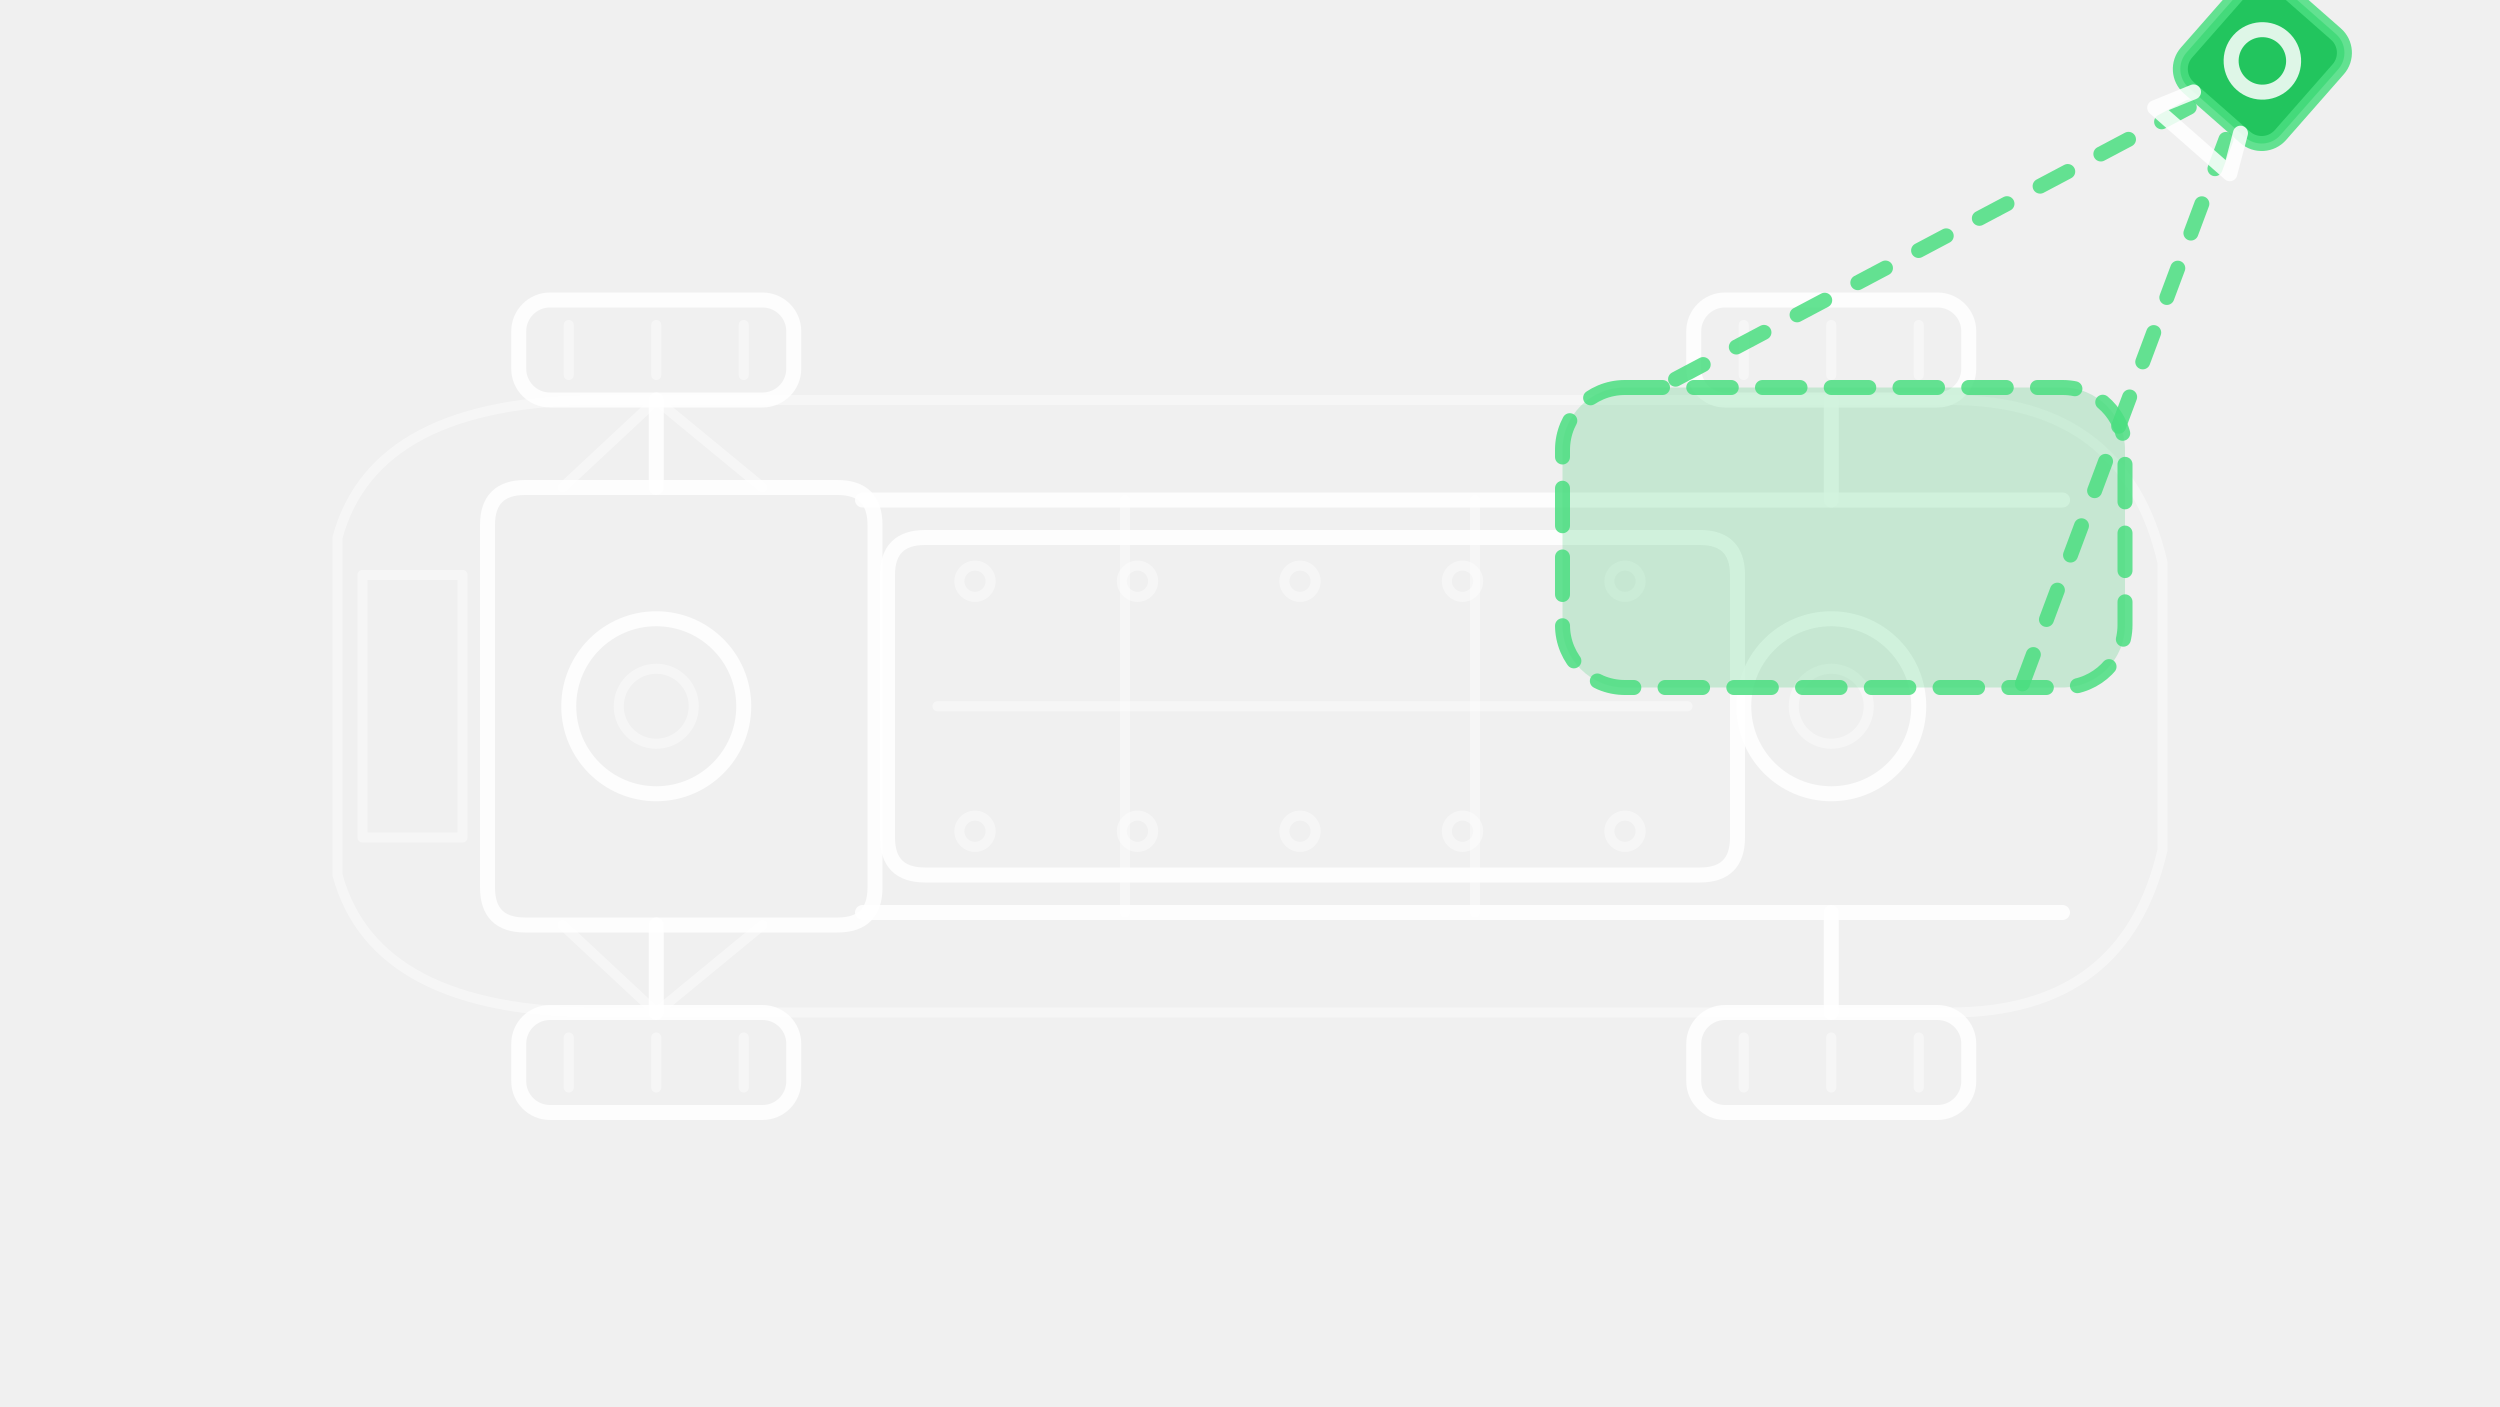
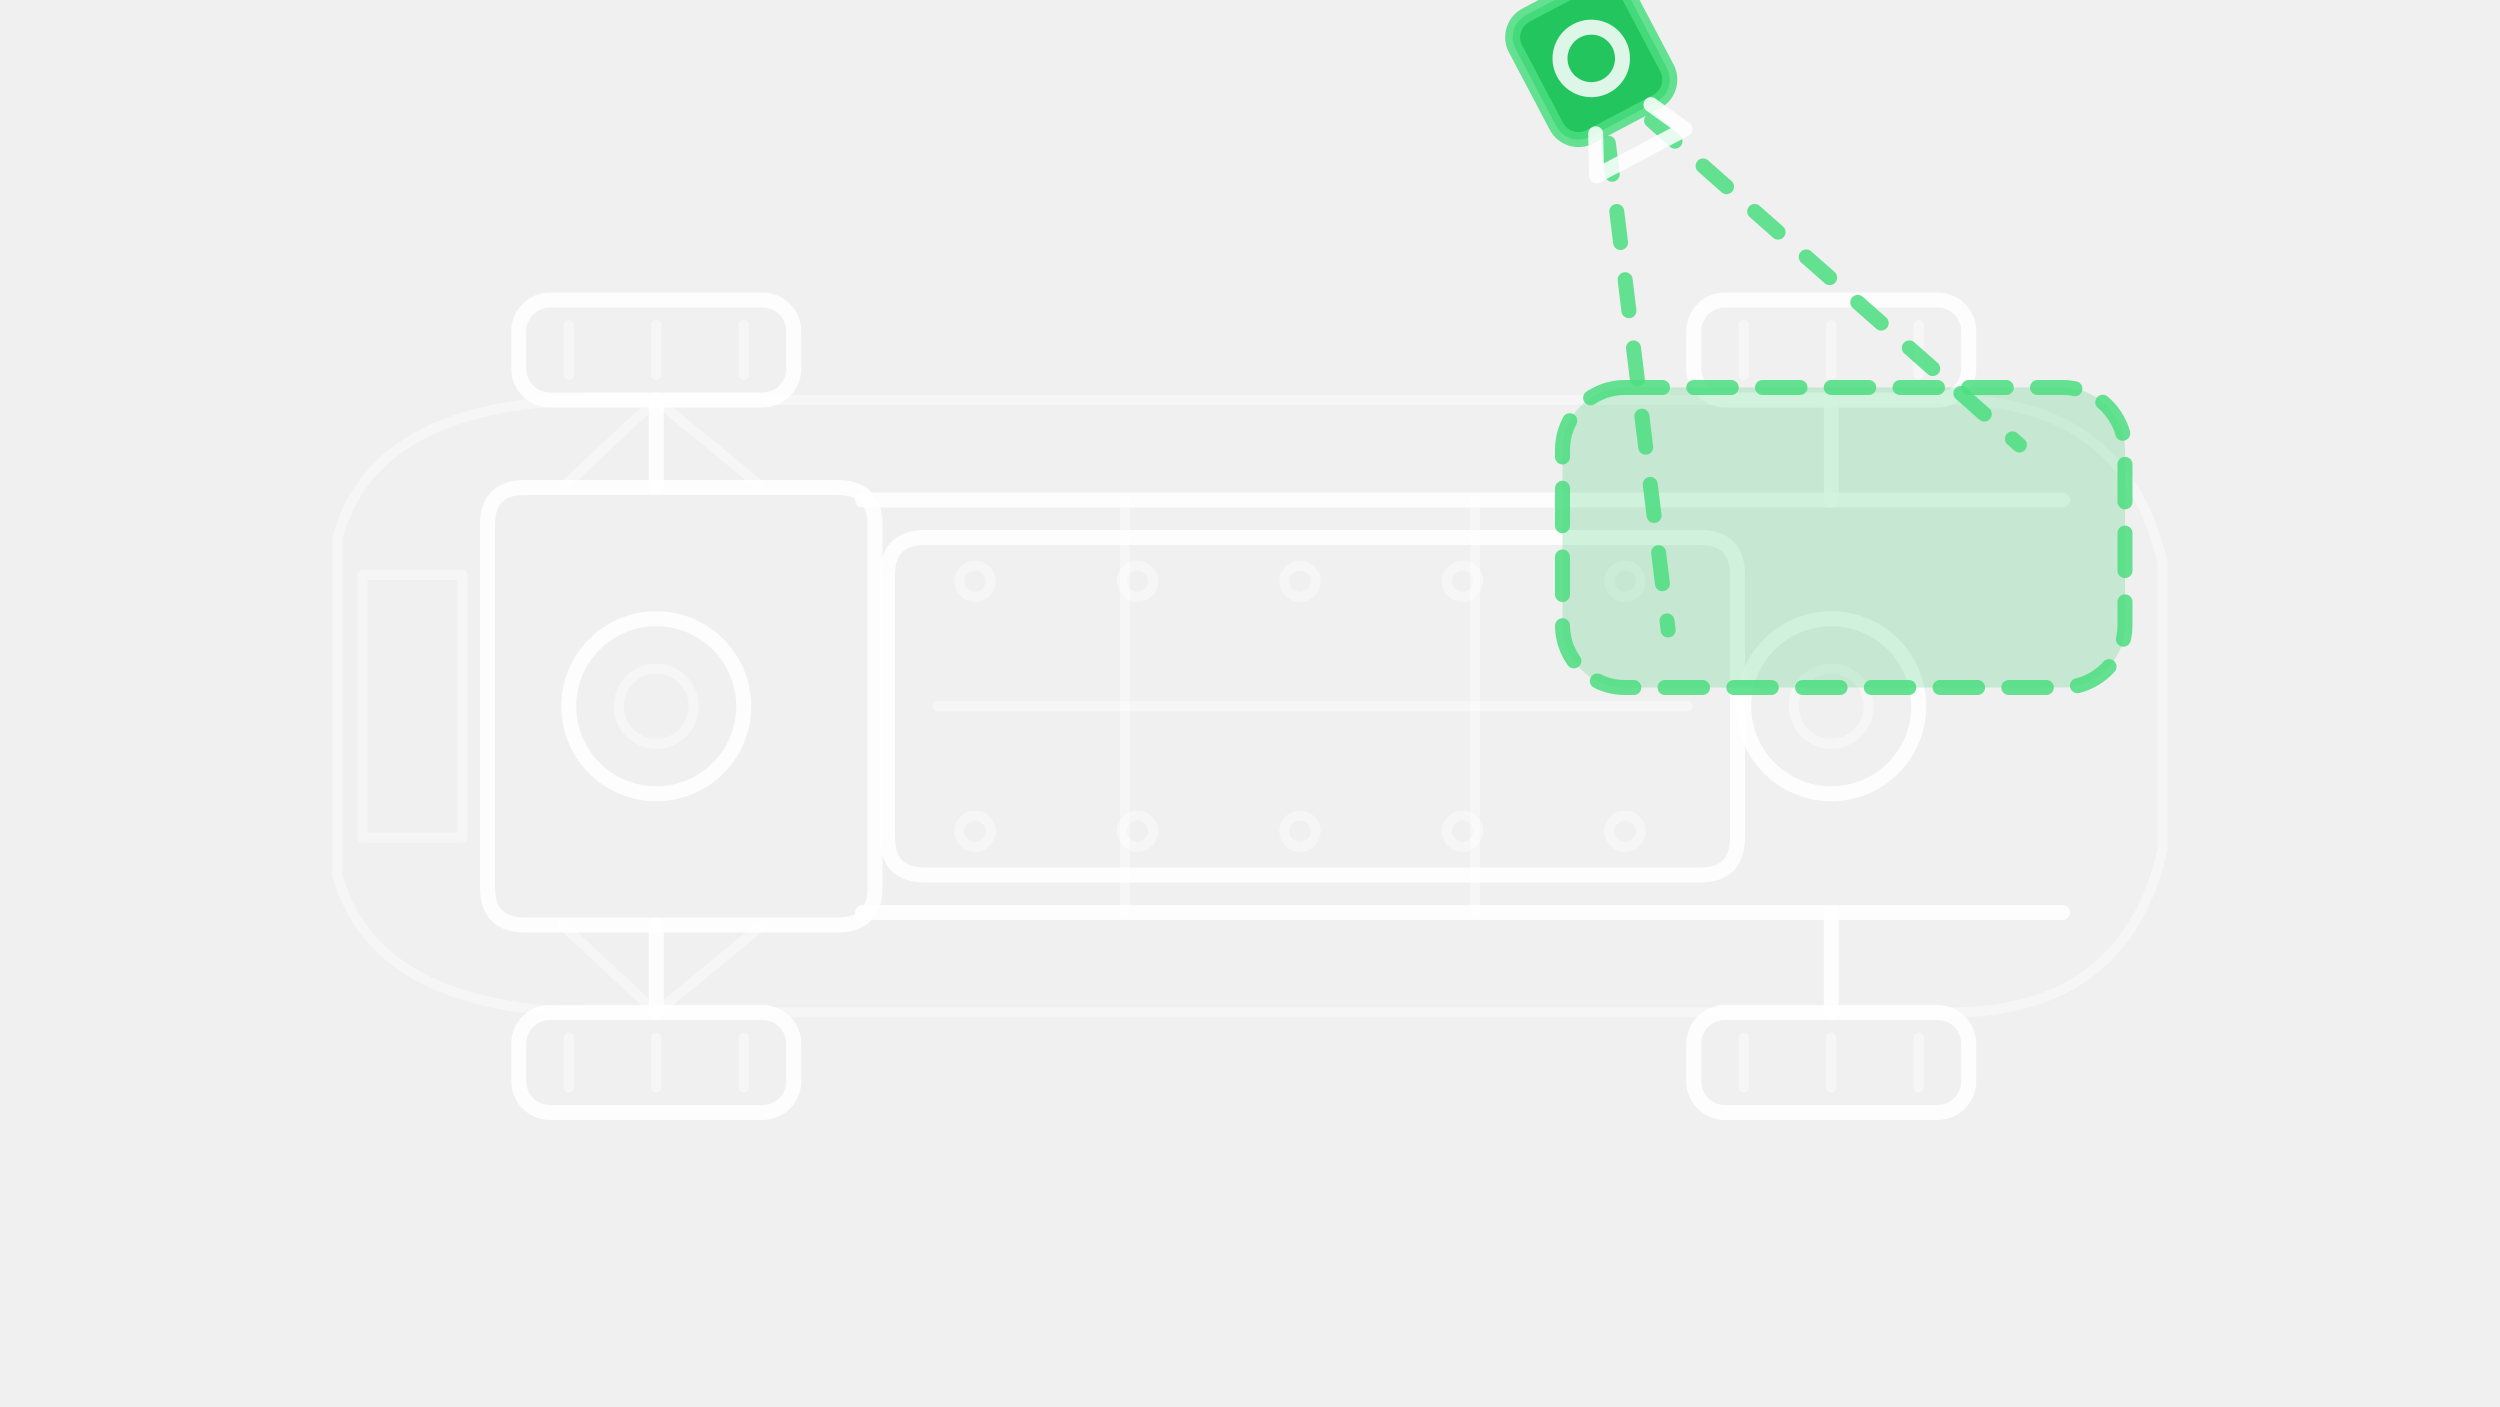
<svg xmlns="http://www.w3.org/2000/svg" viewBox="0 0 400 225" width="400" height="225" fill="none" stroke="#ffffff" stroke-opacity=".85" stroke-width="2.4" stroke-linecap="round" stroke-linejoin="round" color="#ffffff">
  <path class="pl" d="M96 64H312Q340 64 346 90V136Q340 162 312 162H96Q60 162 54 140V86Q60 64 96 64Z" stroke-width="1.6" opacity="0.5" />
  <rect x="83" y="48" width="44" height="16" rx="5" />
  <path class="pl" d="M91 52V60M105 52V60M119 52V60" stroke-width="1.6" opacity="0.5" />
  <rect x="83" y="162" width="44" height="16" rx="5" />
  <path class="pl" d="M91 166V174M105 166V174M119 166V174" stroke-width="1.6" opacity="0.5" />
  <rect x="271" y="48" width="44" height="16" rx="5" />
  <path class="pl" d="M279 52V60M293 52V60M307 52V60" stroke-width="1.6" opacity="0.5" />
  <rect x="271" y="162" width="44" height="16" rx="5" />
  <path class="pl" d="M279 166V174M293 166V174M307 166V174" stroke-width="1.6" opacity="0.5" />
  <path d="M138 80H330M138 146H330" />
  <path class="pl" d="M180 80V146M236 80V146" stroke-width="1.6" opacity="0.5" />
  <path d="M78 84Q78 78 84 78H134Q140 78 140 84V142Q140 148 134 148H84Q78 148 78 142Z" />
  <path class="pl" d="M90 78L105 64L122 78M90 148L105 162L122 148" stroke-width="1.6" opacity="0.5" />
  <path d="M105 64V78M105 148V162M293 64V80M293 146V162" />
  <path class="pl" d="M58 92H74V134H58Z" stroke-width="1.6" opacity="0.5" />
  <circle cx="105" cy="113" r="14" />
  <circle class="pl" cx="105" cy="113" r="6" stroke-width="1.6" opacity="0.5" />
  <circle cx="293" cy="113" r="14" />
  <circle class="pl" cx="293" cy="113" r="6" stroke-width="1.6" opacity="0.5" />
  <path d="M148 86H272Q278 86 278 92V134Q278 140 272 140H148Q142 140 142 134V92Q142 86 148 86Z" />
  <circle class="pl" cx="156" cy="93" r="2.5" stroke-width="1.6" opacity="0.5" />
  <circle class="pl" cx="156" cy="133" r="2.5" stroke-width="1.6" opacity="0.5" />
  <circle class="pl" cx="182" cy="93" r="2.5" stroke-width="1.6" opacity="0.5" />
  <circle class="pl" cx="182" cy="133" r="2.5" stroke-width="1.6" opacity="0.5" />
  <circle class="pl" cx="208" cy="93" r="2.5" stroke-width="1.6" opacity="0.5" />
  <circle class="pl" cx="208" cy="133" r="2.5" stroke-width="1.6" opacity="0.5" />
  <circle class="pl" cx="234" cy="93" r="2.5" stroke-width="1.6" opacity="0.5" />
  <circle class="pl" cx="234" cy="133" r="2.5" stroke-width="1.6" opacity="0.5" />
  <circle class="pl" cx="260" cy="93" r="2.5" stroke-width="1.6" opacity="0.5" />
  <circle class="pl" cx="260" cy="133" r="2.5" stroke-width="1.6" opacity="0.5" />
  <path class="pl" d="M150 113H270" stroke-width="1.6" opacity="0.5" />
  <rect class="hl" x="250" y="62" width="90" height="48" rx="10" stroke-dasharray="6 5" stroke="#4ade80" fill="#22c55e" fill-opacity="0.2" />
-   <path class="hl ln" d="M360 12L266.9 61.3M360 12L323.1 110.7" stroke-dasharray="5 6" stroke="#4ade80" fill="none" />
-   <g transform="translate(360 12) rotate(131.3)">
+   <path class="hl ln" d="M256 12L266.9 100.8M256 12L323.1 71.2" stroke-dasharray="5 6" stroke="#4ade80" fill="none" />
+   <g transform="translate(256 12) rotate(62.2)">
    <rect class="hlc" x="-14" y="-10" width="22" height="20" rx="4" stroke="#4ade80" fill="#22c55e" />
    <circle cx="-3" cy="0" r="5" />
    <path d="M8 -5L14 -8V8L8 5" />
  </g>
</svg>
